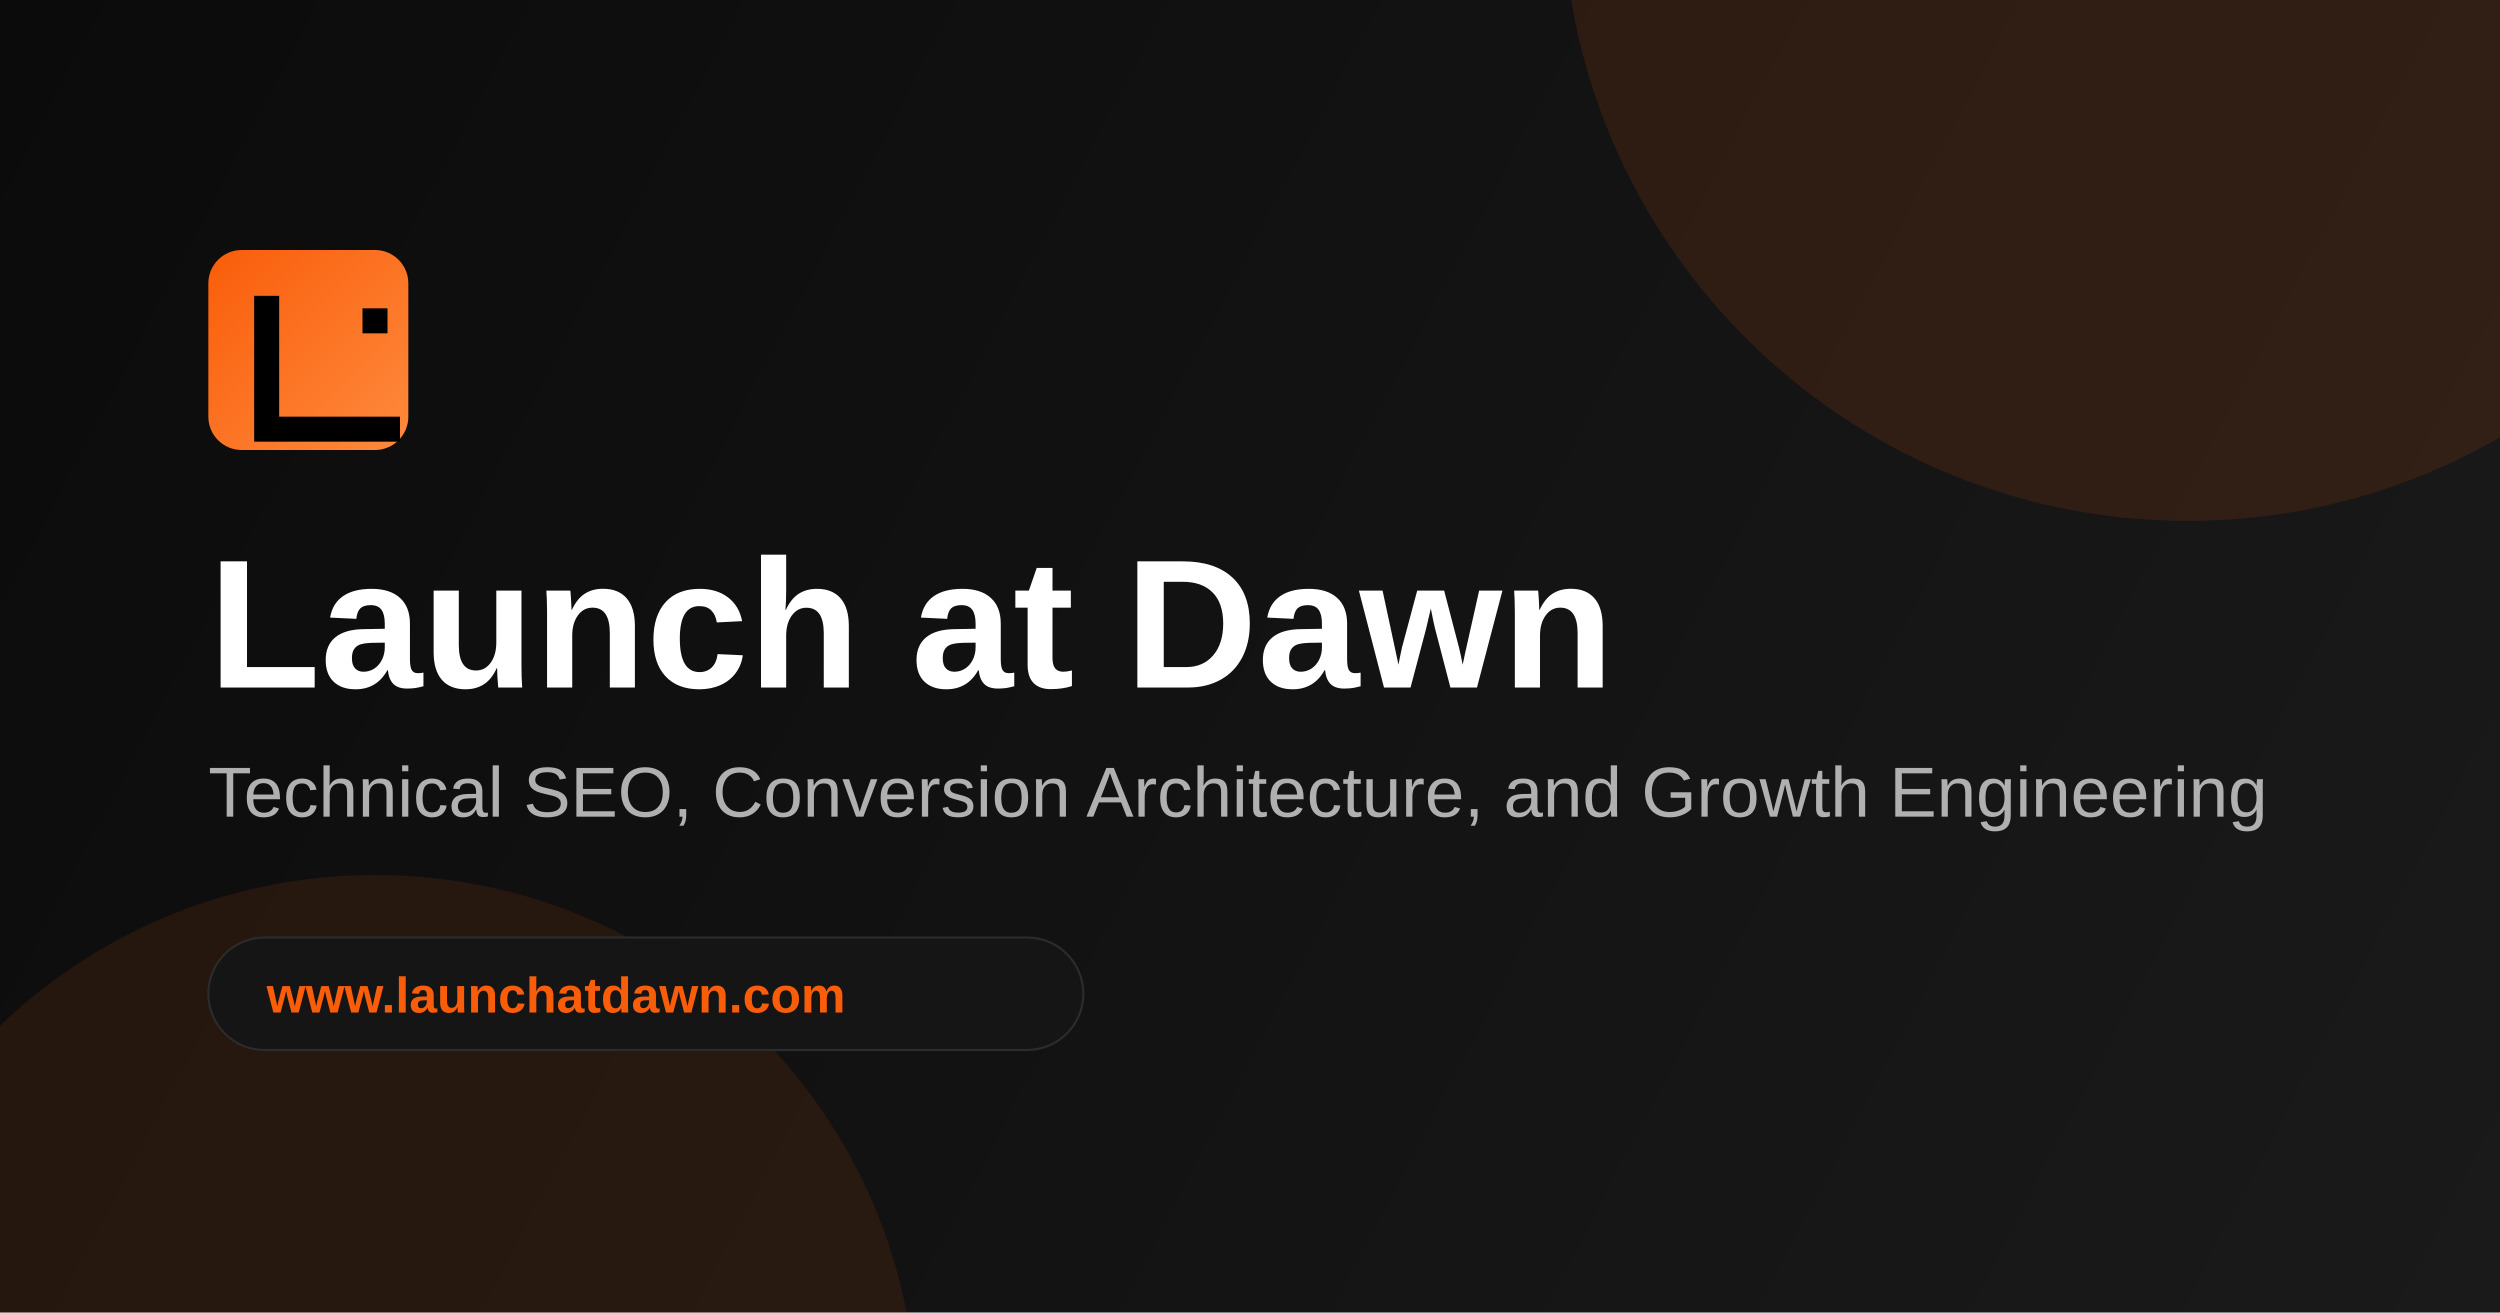
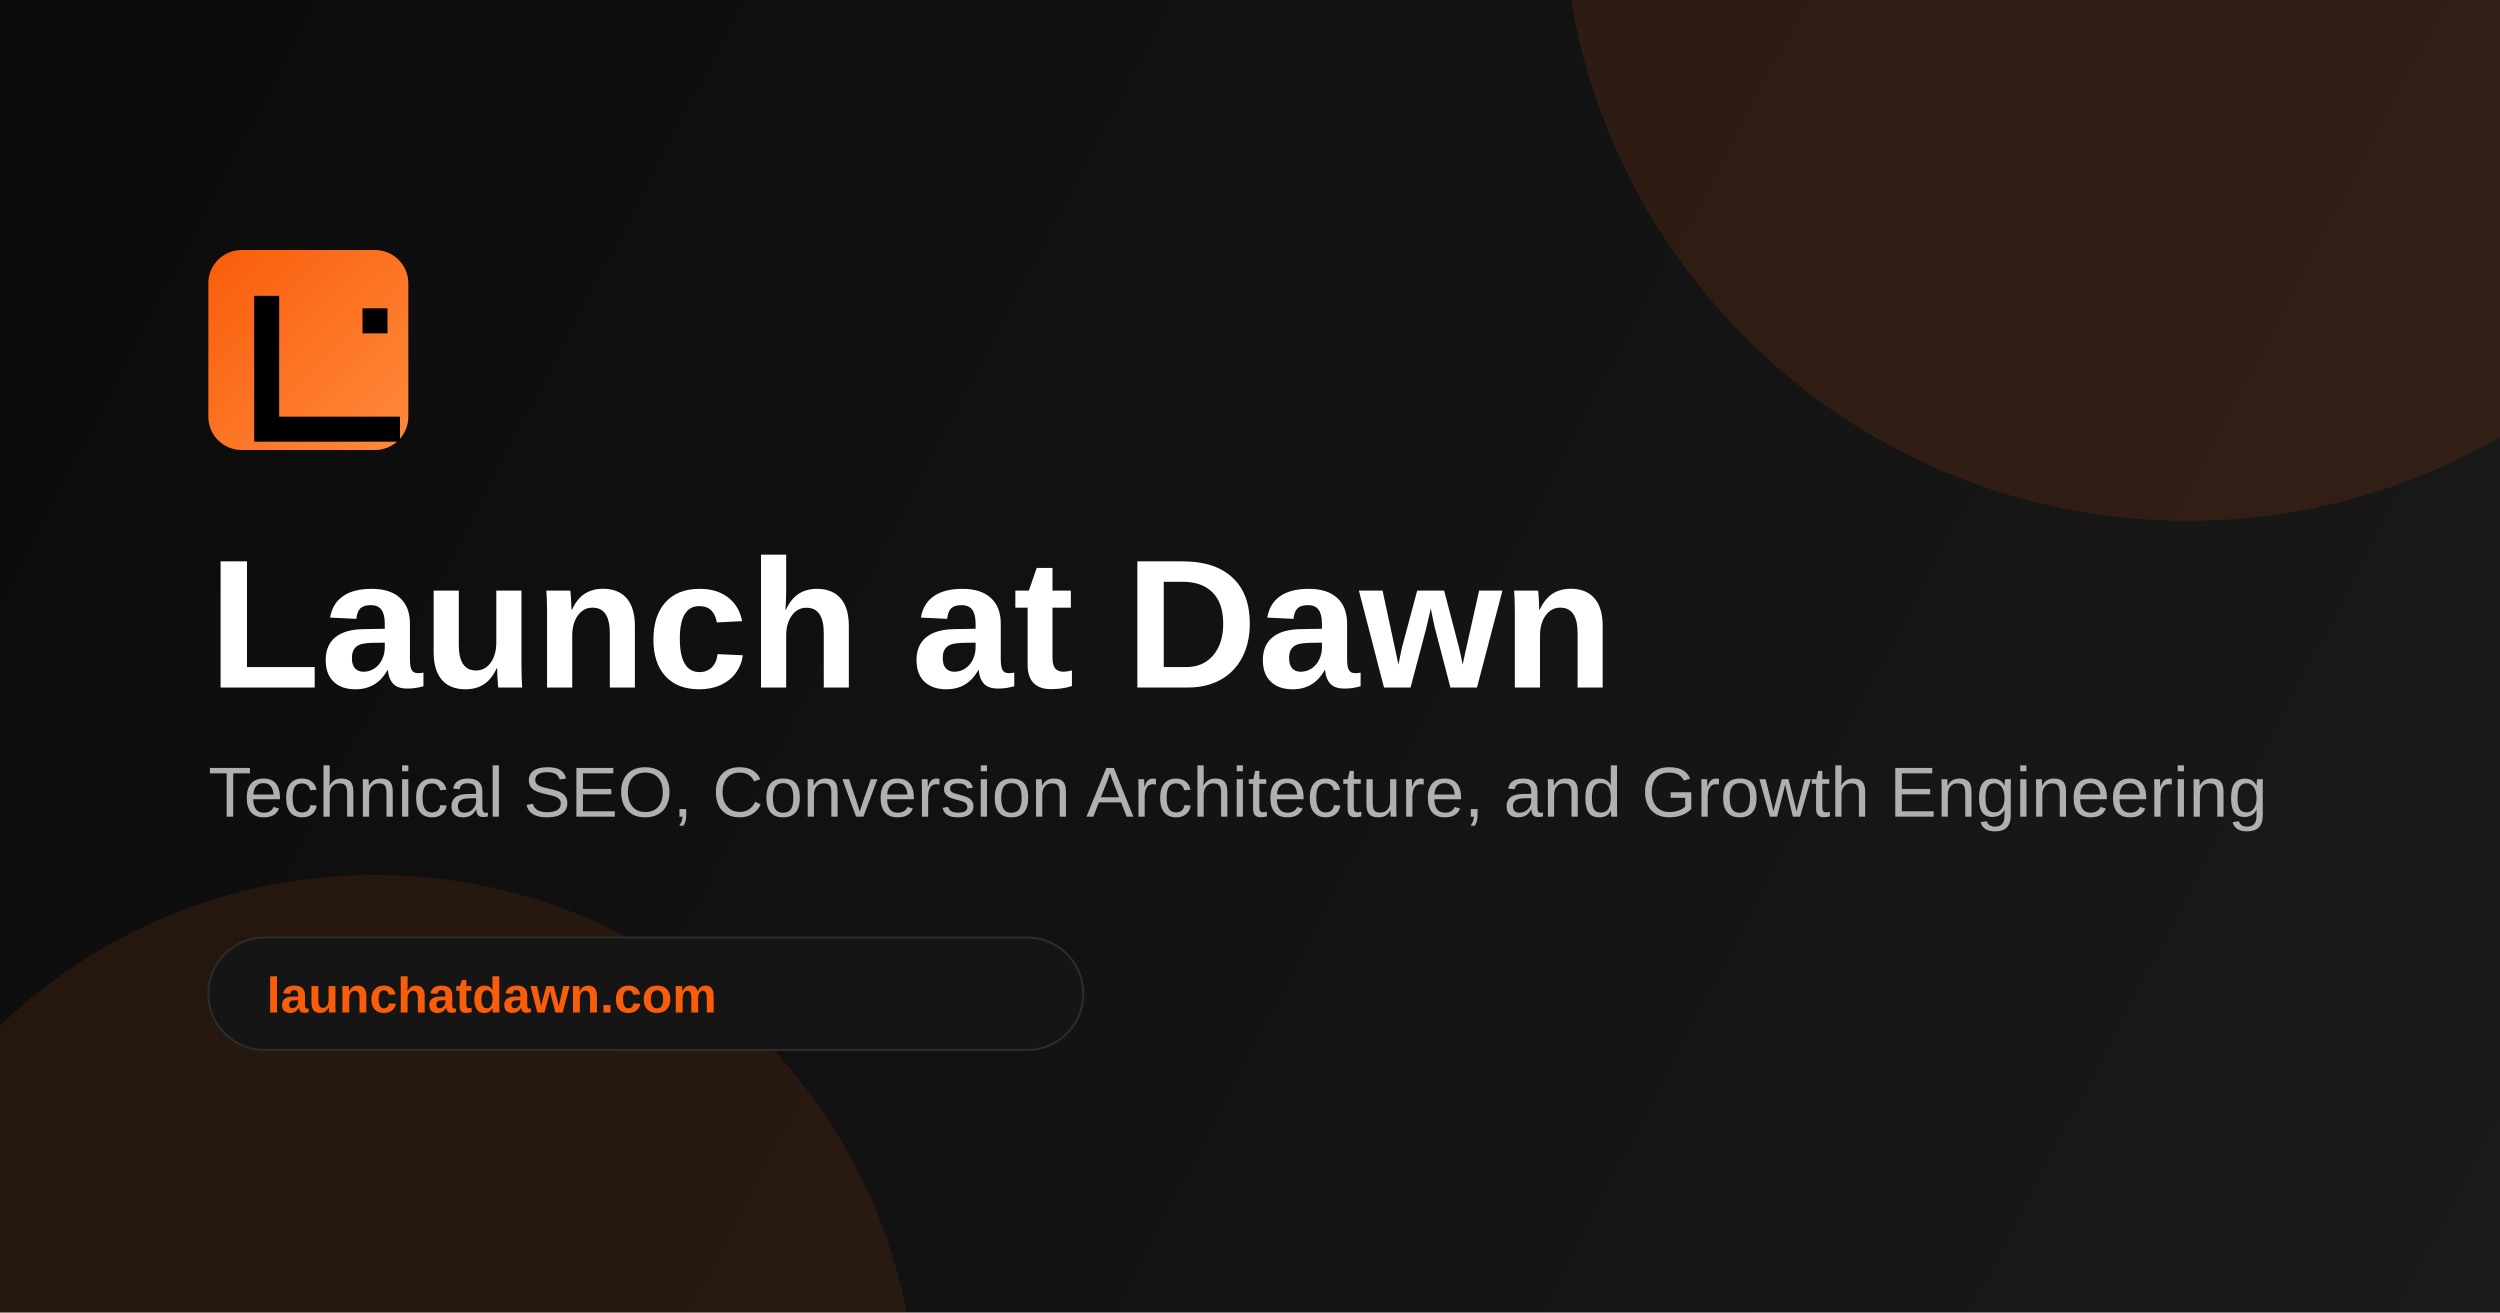
<svg xmlns="http://www.w3.org/2000/svg" width="1200" height="630" viewBox="0 0 1200 630" fill="none">
  <defs>
    <linearGradient id="bg" x1="0" y1="0" x2="1200" y2="630" gradientUnits="userSpaceOnUse">
      <stop stop-color="#0B0B0B" />
      <stop offset="1" stop-color="#1A1A1A" />
    </linearGradient>
    <linearGradient id="accent" x1="0" y1="0" x2="1" y2="1">
      <stop stop-color="#F95D0A" />
      <stop offset="1" stop-color="#FF8A3D" />
    </linearGradient>
  </defs>
  <rect width="1200" height="630" fill="url(#bg)" />
  <circle cx="1050" cy="-50" r="300" fill="#F95D0A" opacity="0.12" />
  <circle cx="180" cy="680" r="260" fill="#F95D0A" opacity="0.1" />
  <rect x="100" y="120" width="96" height="96" rx="16" fill="url(#accent)" />
  <path d="M128 148V206H186" stroke="black" stroke-width="12" stroke-linecap="square" />
  <rect x="174" y="148" width="12" height="12" fill="black" />
  <text x="100" y="330" fill="white" font-family="Arial, Helvetica, sans-serif" font-size="88" font-weight="700">Launch at Dawn</text>
  <text x="100" y="392" fill="#B0B0B0" font-family="Arial, Helvetica, sans-serif" font-size="34">Technical SEO, Conversion Architecture, and Growth Engineering</text>
  <rect x="100" y="450" width="420" height="54" rx="27" fill="#151515" stroke="#2C2C2C" />
-   <text x="128" y="486" fill="#F95D0A" font-family="Arial, Helvetica, sans-serif" font-size="24" font-weight="700">www.launchatdawn.com</text>
+   <text x="128" y="486" fill="#F95D0A" font-family="Arial, Helvetica, sans-serif" font-size="24" font-weight="700">launchatdawn.com</text>
</svg>
